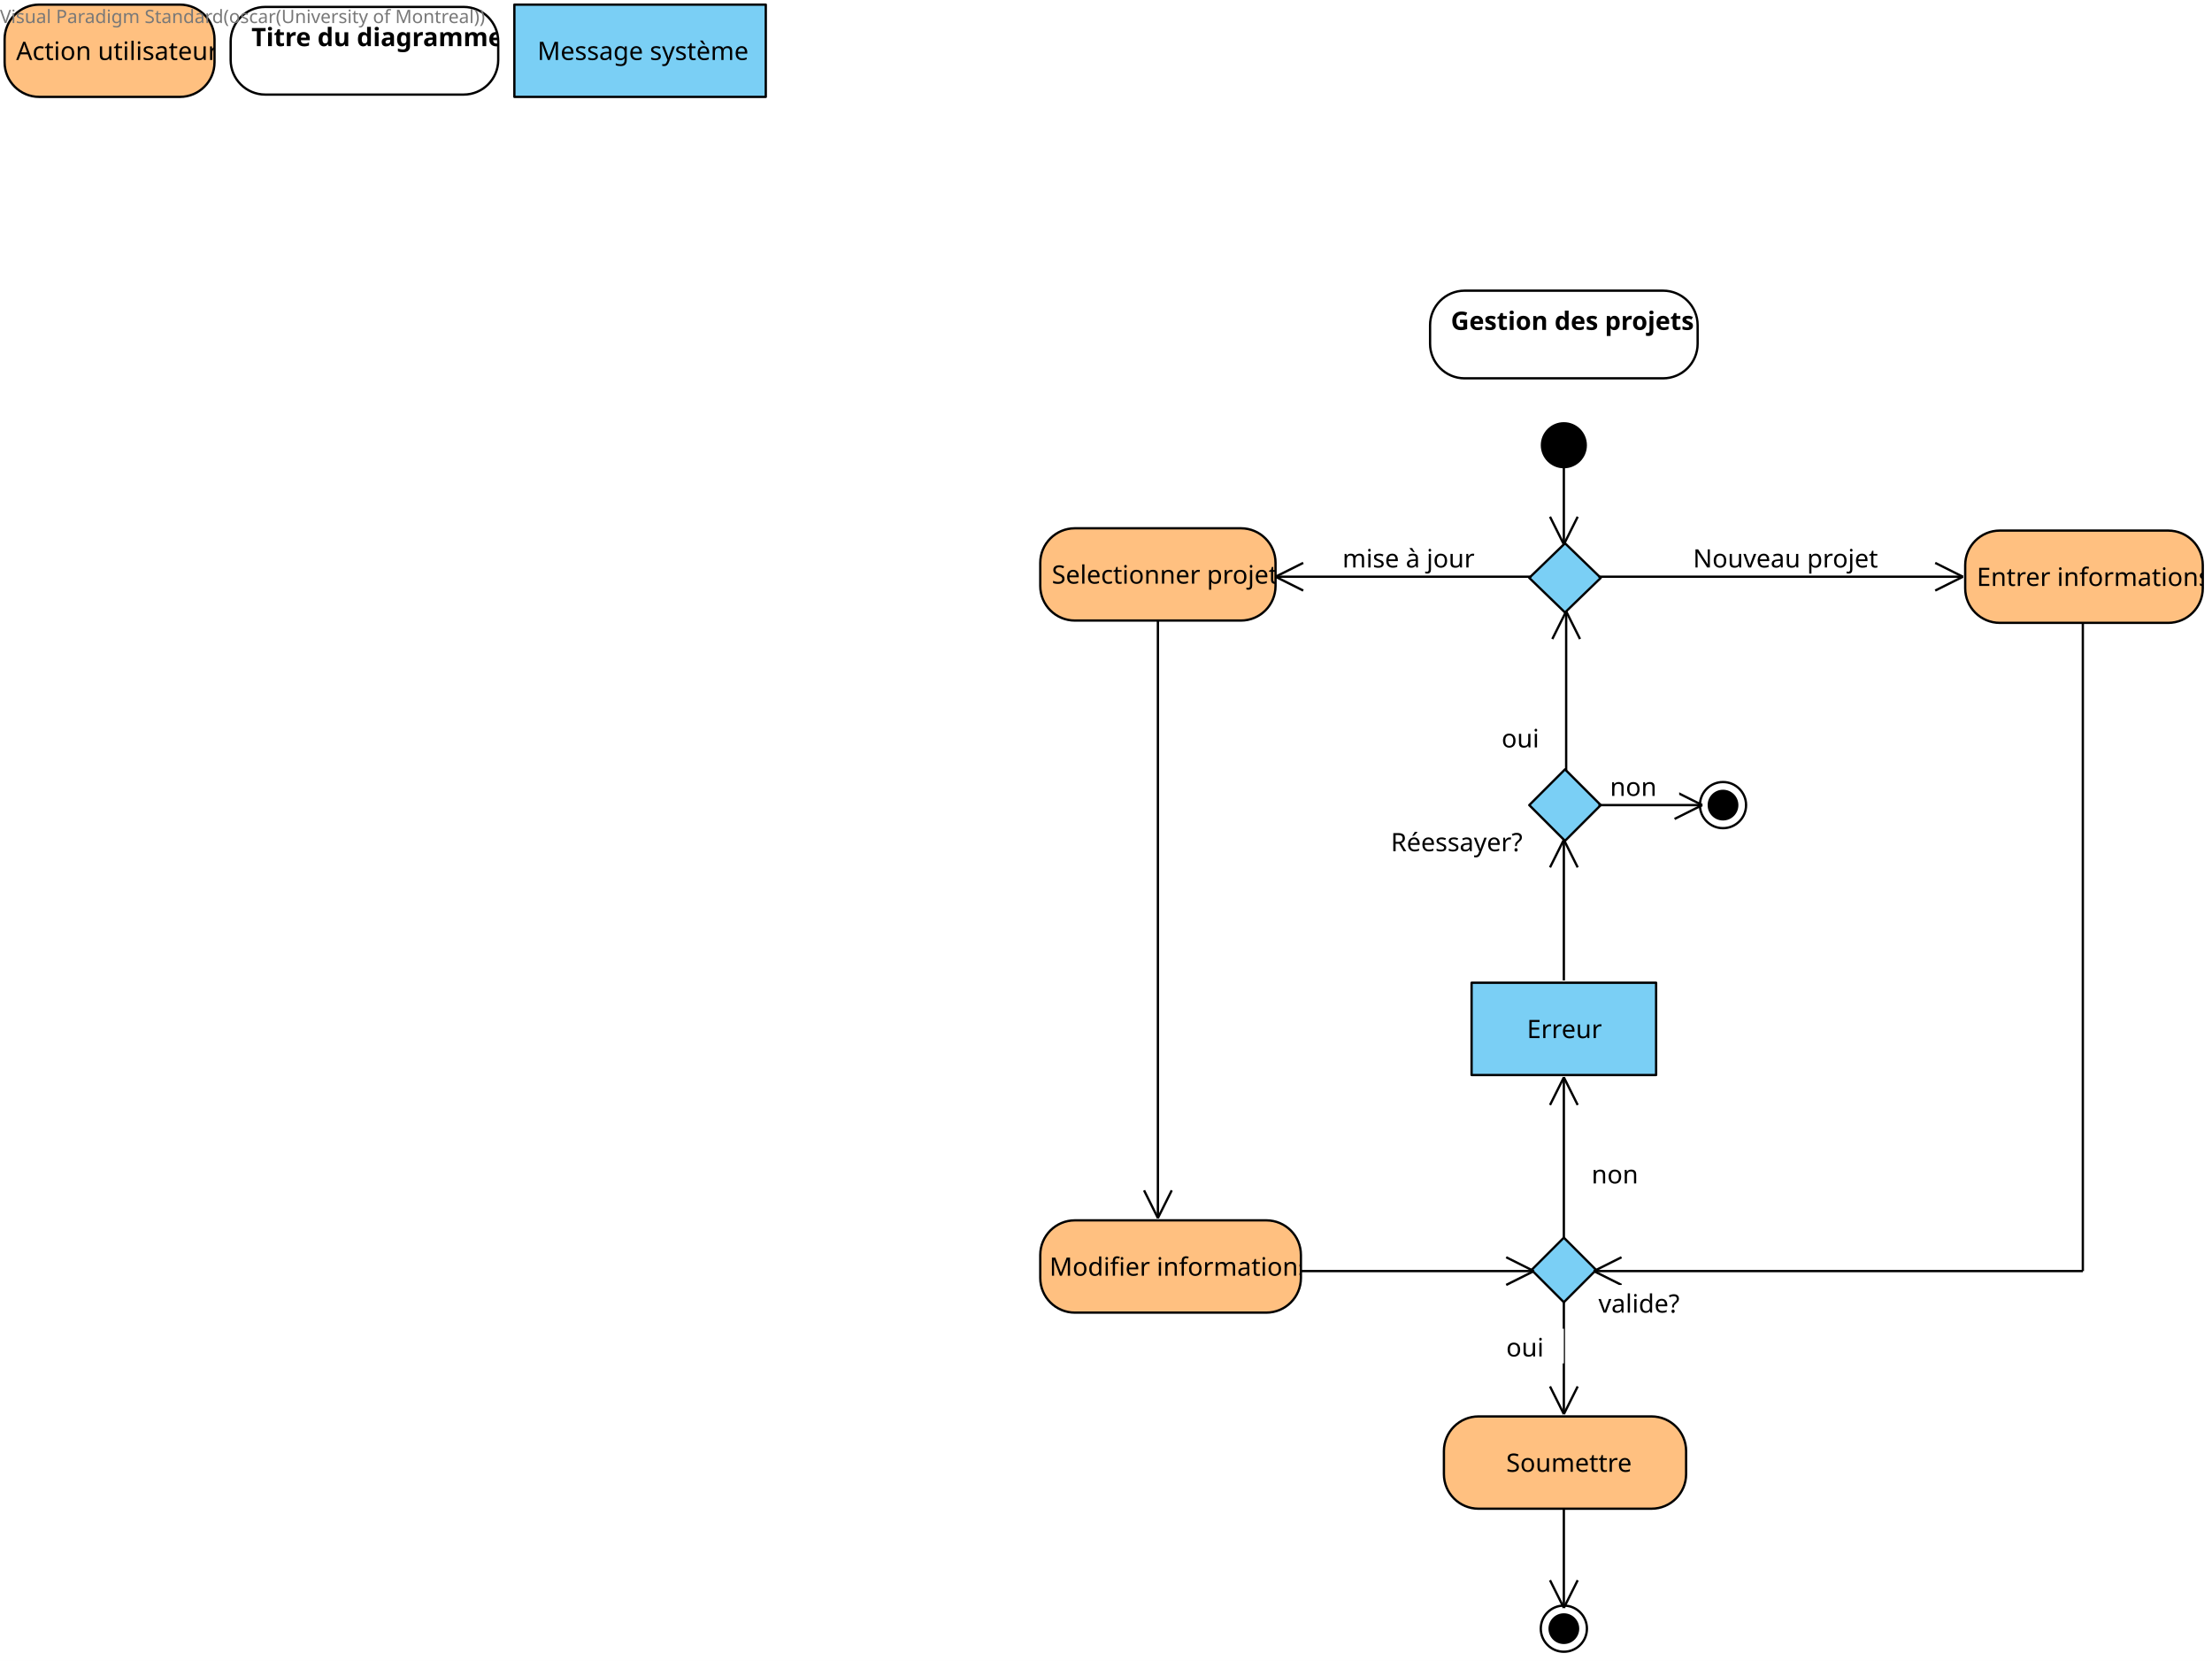
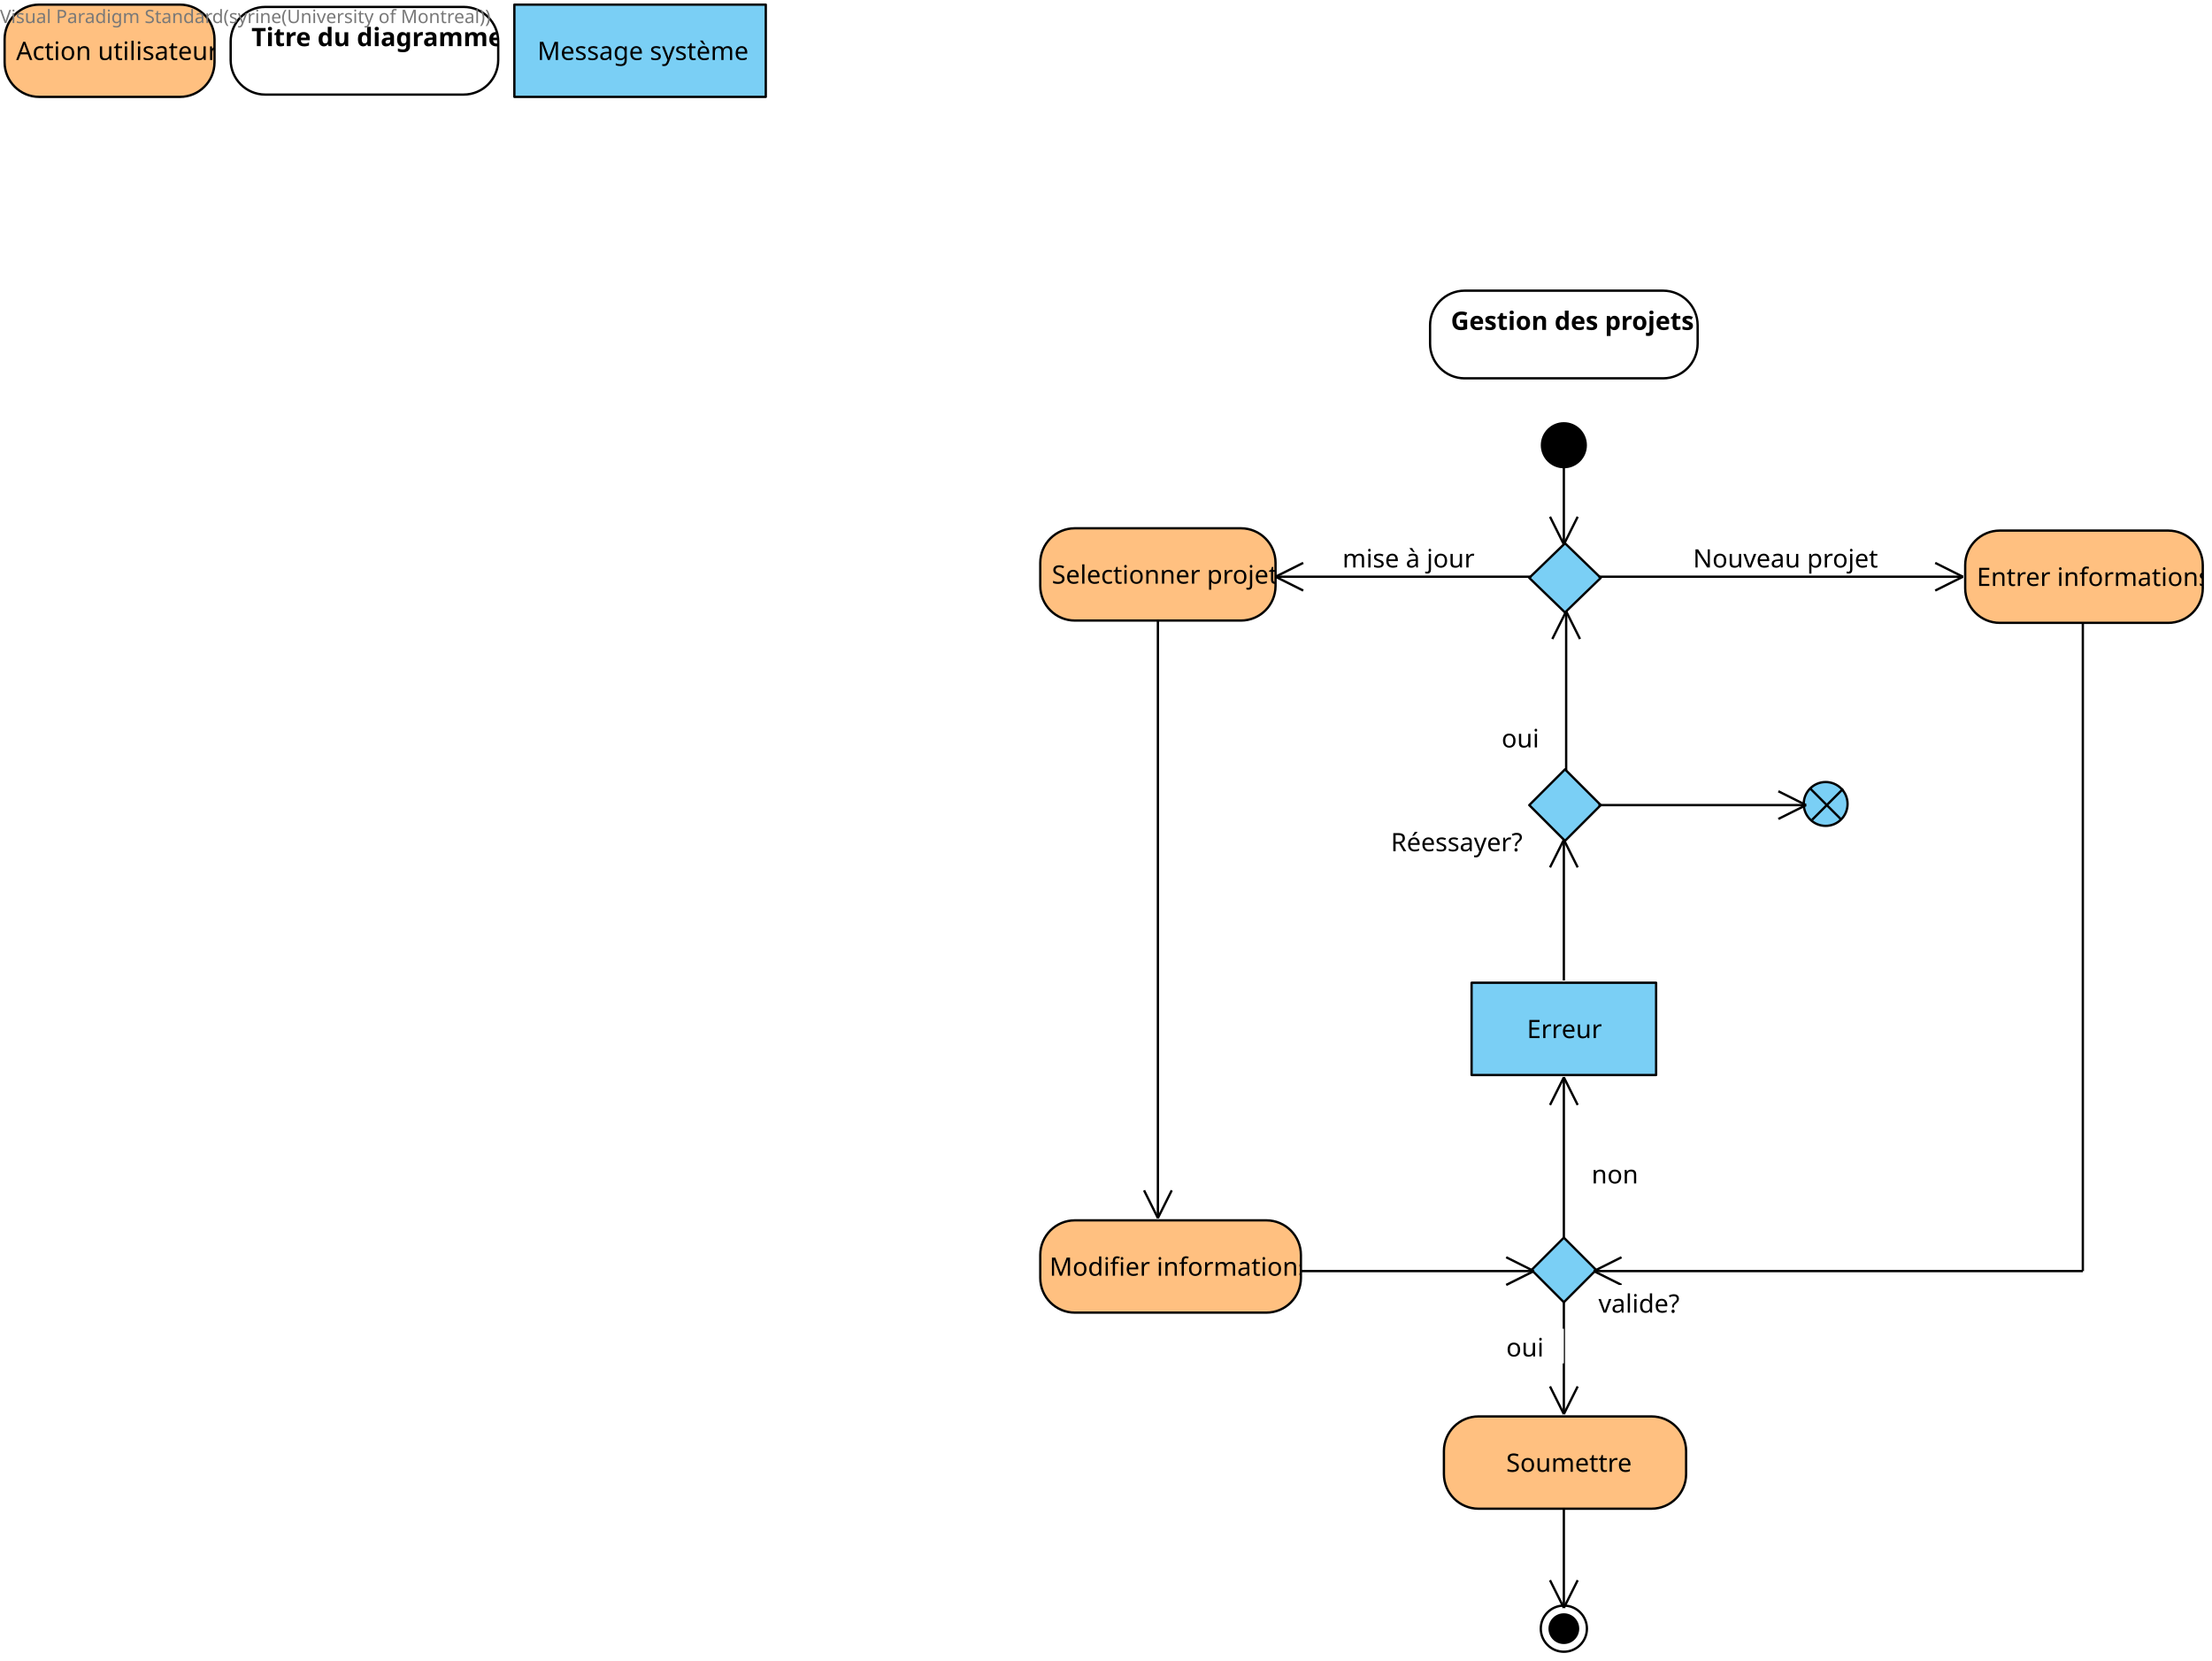
<svg xmlns="http://www.w3.org/2000/svg" fill-opacity="0" color-rendering="auto" color-interpolation="auto" text-rendering="auto" stroke="rgb(0,0,0)" stroke-linecap="square" width="959" stroke-miterlimit="10" shape-rendering="auto" stroke-opacity="0" fill="rgb(0,0,0)" stroke-dasharray="none" font-weight="normal" stroke-width="1" height="720" font-family="'Dialog'" font-style="normal" stroke-linejoin="miter" font-size="12px" stroke-dashoffset="0" image-rendering="auto">
  <defs id="genericDefs" />
  <g>
    <defs id="defs1">
      <clipPath clipPathUnits="userSpaceOnUse" id="clipPath1">
        <path d="M-7 -7 L129 -7 L129 51 L-7 51 L-7 -7 Z" />
      </clipPath>
      <clipPath clipPathUnits="userSpaceOnUse" id="clipPath2">
        <path d="M0 0 L0 21 L118 21 L118 0 Z" />
      </clipPath>
      <clipPath clipPathUnits="userSpaceOnUse" id="clipPath3">
        <path d="M-7 -7 L51 -7 L51 31 L-7 31 L-7 -7 Z" />
      </clipPath>
      <clipPath clipPathUnits="userSpaceOnUse" id="clipPath4">
        <path d="M-7 -7 L113 -7 L113 51 L-7 51 L-7 -7 Z" />
      </clipPath>
      <clipPath clipPathUnits="userSpaceOnUse" id="clipPath5">
        <path d="M0 0 L0 40 L102 40 L102 0 Z" />
      </clipPath>
      <clipPath clipPathUnits="userSpaceOnUse" id="clipPath6">
        <path d="M-7 -7 L124 -7 L124 51 L-7 51 L-7 -7 Z" />
      </clipPath>
      <clipPath clipPathUnits="userSpaceOnUse" id="clipPath7">
        <path d="M0 0 L0 40 L113 40 L113 0 Z" />
      </clipPath>
      <clipPath clipPathUnits="userSpaceOnUse" id="clipPath8">
        <path d="M-7 -7 L116 -7 L116 51 L-7 51 L-7 -7 Z" />
      </clipPath>
      <clipPath clipPathUnits="userSpaceOnUse" id="clipPath9">
        <path d="M0 0 L0 40 L105 40 L105 0 Z" />
      </clipPath>
      <clipPath clipPathUnits="userSpaceOnUse" id="clipPath10">
        <path d="M-7 -7 L31 -7 L31 31 L-7 31 L-7 -7 Z" />
      </clipPath>
      <clipPath clipPathUnits="userSpaceOnUse" id="clipPath11">
        <path d="M-7 -7 L45 -7 L45 54 L-7 54 L-7 -7 Z" />
      </clipPath>
      <clipPath clipPathUnits="userSpaceOnUse" id="clipPath12">
        <path d="M-7 -7 L91 -7 L91 51 L-7 51 L-7 -7 Z" />
      </clipPath>
      <clipPath clipPathUnits="userSpaceOnUse" id="clipPath13">
        <path d="M0 0 L0 40 L80 40 L80 0 Z" />
      </clipPath>
      <clipPath clipPathUnits="userSpaceOnUse" id="clipPath14">
        <path d="M-7 -7 L48 -7 L48 57 L-7 57 L-7 -7 Z" />
      </clipPath>
      <clipPath clipPathUnits="userSpaceOnUse" id="clipPath15">
        <path d="M-7 -7 L48 -7 L48 56 L-7 56 L-7 -7 Z" />
      </clipPath>
      <clipPath clipPathUnits="userSpaceOnUse" id="clipPath16">
        <path d="M-7 -7 L114 -7 L114 51 L-7 51 L-7 -7 Z" />
      </clipPath>
      <clipPath clipPathUnits="userSpaceOnUse" id="clipPath17">
        <path d="M0 0 L0 40 L103 40 L103 0 Z" />
      </clipPath>
      <clipPath clipPathUnits="userSpaceOnUse" id="clipPath18">
        <path d="M-7 -7 L102 -7 L102 51 L-7 51 L-7 -7 Z" />
      </clipPath>
      <clipPath clipPathUnits="userSpaceOnUse" id="clipPath19">
        <path d="M0 0 L0 40 L91 40 L91 0 Z" />
      </clipPath>
      <clipPath clipPathUnits="userSpaceOnUse" id="clipPath20">
        <path d="M0 0 L0 21 L117 21 L117 0 Z" />
      </clipPath>
      <clipPath clipPathUnits="userSpaceOnUse" id="clipPath21">
        <path d="M-7 -7 L120 -7 L120 51 L-7 51 L-7 -7 Z" />
      </clipPath>
      <clipPath clipPathUnits="userSpaceOnUse" id="clipPath22">
        <path d="M0 0 L0 40 L109 40 L109 0 Z" />
      </clipPath>
      <clipPath clipPathUnits="userSpaceOnUse" id="clipPath23">
-         <path d="M-79 -15 L158 -15 L158 30 L-79 30 L-79 -15 Z" />
+         <path d="M-14.042 10 L12.828 -16.87 L39.699 10 L12.828 36.87 L-14.042 10 Z" />
      </clipPath>
      <clipPath clipPathUnits="userSpaceOnUse" id="clipPath24">
        <path d="M-55 -15 L110 -15 L110 30 L-55 30 L-55 -15 Z" />
      </clipPath>
      <clipPath clipPathUnits="userSpaceOnUse" id="clipPath25">
+         <path d="M-79 -15 L158 -15 L158 30 L-79 30 L-79 -15 Z" />
+       </clipPath>
+       <clipPath clipPathUnits="userSpaceOnUse" id="clipPath26">
        <path d="M0 0 L104 0 L104 147 L0 147 L0 0 Z" />
      </clipPath>
-       <clipPath clipPathUnits="userSpaceOnUse" id="clipPath26">
+       <clipPath clipPathUnits="userSpaceOnUse" id="clipPath27">
        <path d="M0 0 L0 147 L104 147 L104 0 Z" />
      </clipPath>
-       <clipPath clipPathUnits="userSpaceOnUse" id="clipPath27">
+       <clipPath clipPathUnits="userSpaceOnUse" id="clipPath28">
        <path d="M0 0 L205 0 L205 104 L0 104 L0 0 Z" />
      </clipPath>
-       <clipPath clipPathUnits="userSpaceOnUse" id="clipPath28">
+       <clipPath clipPathUnits="userSpaceOnUse" id="clipPath29">
        <path d="M164 75 L164 90 L129 90 L129 75 ZM0 0 L0 104 L205 104 L205 71 L169 71 L169 56 L205 56 L205 15 L167 15 L167 0 Z" />
      </clipPath>
-       <clipPath clipPathUnits="userSpaceOnUse" id="clipPath29">
+       <clipPath clipPathUnits="userSpaceOnUse" id="clipPath30">
        <path d="M0 0 L104 0 L104 153 L0 153 L0 0 Z" />
      </clipPath>
-       <clipPath clipPathUnits="userSpaceOnUse" id="clipPath30">
+       <clipPath clipPathUnits="userSpaceOnUse" id="clipPath31">
        <path d="M50 62 L50 77 L15 77 L15 62 ZM0 0 L0 153 L104 153 L104 58 L55 58 L55 43 L104 43 L104 0 L92 0 L92 2 L53 2 L53 0 Z" />
      </clipPath>
-       <clipPath clipPathUnits="userSpaceOnUse" id="clipPath31">
+       <clipPath clipPathUnits="userSpaceOnUse" id="clipPath32">
        <path d="M0 0 L104 0 L104 174 L0 174 L0 0 Z" />
      </clipPath>
-       <clipPath clipPathUnits="userSpaceOnUse" id="clipPath32">
+       <clipPath clipPathUnits="userSpaceOnUse" id="clipPath33">
        <path d="M92 84 L92 99 L53 99 L53 84 ZM0 0 L0 174 L15 174 L15 159 L50 159 L50 174 L104 174 L104 155 L55 155 L55 140 L104 140 L104 0 Z" />
      </clipPath>
-       <clipPath clipPathUnits="userSpaceOnUse" id="clipPath33">
+       <clipPath clipPathUnits="userSpaceOnUse" id="clipPath34">
        <path d="M0 0 L104 0 L104 165 L0 165 L0 0 Z" />
      </clipPath>
-       <clipPath clipPathUnits="userSpaceOnUse" id="clipPath34">
-         <path d="M100 19 L100 34 L61 34 L61 19 ZM0 0 L0 43 L44 43 L44 58 L0 58 L0 165 L104 165 L104 0 L48 0 L48 13 L13 13 L13 0 Z" />
-       </clipPath>
      <clipPath clipPathUnits="userSpaceOnUse" id="clipPath35">
-         <path d="M0 0 L149 0 L149 104 L0 104 L0 0 Z" />
+         <path d="M0 0 L0 43 L44 43 L44 58 L0 58 L0 165 L104 165 L104 0 L48 0 L48 13 L13 13 L13 0 Z" />
      </clipPath>
      <clipPath clipPathUnits="userSpaceOnUse" id="clipPath36">
-         <path d="M85 34 L85 49 L46 49 L46 34 ZM0 0 L0 13 L33 13 L33 28 L0 28 L0 58 L29 58 L29 73 L0 73 L0 104 L149 104 L149 0 Z" />
+         <path d="M0 0 L104 0 L104 138 L0 138 L0 0 Z" />
      </clipPath>
      <clipPath clipPathUnits="userSpaceOnUse" id="clipPath37">
-         <path d="M0 0 L104 0 L104 138 L0 138 L0 0 Z" />
+         <path d="M0 0 L0 82 L18 82 L18 97 L0 97 L0 138 L104 138 L104 97 L96 97 L96 82 L104 82 L104 0 Z" />
      </clipPath>
      <clipPath clipPathUnits="userSpaceOnUse" id="clipPath38">
-         <path d="M0 0 L0 82 L18 82 L18 97 L0 97 L0 138 L104 138 L104 97 L96 97 L96 82 L104 82 L104 0 Z" />
+         <path d="M0 0 L215 0 L215 104 L0 104 L0 0 Z" />
      </clipPath>
      <clipPath clipPathUnits="userSpaceOnUse" id="clipPath39">
-         <path d="M0 0 L215 0 L215 104 L0 104 L0 0 Z" />
+         <path d="M143 34 L143 49 L69 49 L69 34 ZM0 0 L0 104 L215 104 L215 0 Z" />
      </clipPath>
      <clipPath clipPathUnits="userSpaceOnUse" id="clipPath40">
-         <path d="M143 34 L143 49 L69 49 L69 34 ZM0 0 L0 104 L215 104 L215 0 Z" />
+         <path d="M0 0 L262 0 L262 104 L0 104 L0 0 Z" />
      </clipPath>
      <clipPath clipPathUnits="userSpaceOnUse" id="clipPath41">
-         <path d="M0 0 L262 0 L262 104 L0 104 L0 0 Z" />
+         <path d="M176 34 L176 49 L81 49 L81 34 ZM0 0 L0 34 L3 34 L3 49 L0 49 L0 104 L262 104 L262 0 Z" />
      </clipPath>
      <clipPath clipPathUnits="userSpaceOnUse" id="clipPath42">
-         <path d="M176 34 L176 49 L81 49 L81 34 ZM0 0 L0 34 L3 34 L3 49 L0 49 L0 104 L262 104 L262 0 Z" />
+         <path d="M0 0 L104 0 L104 173 L0 173 L0 0 Z" />
      </clipPath>
      <clipPath clipPathUnits="userSpaceOnUse" id="clipPath43">
-         <path d="M0 0 L104 0 L104 173 L0 173 L0 0 Z" />
+         <path d="M47 97 L47 112 L12 112 L12 97 ZM0 0 L0 19 L17 19 L17 34 L0 34 L0 142 L43 142 L43 157 L0 157 L0 173 L104 173 L104 34 L95 34 L95 19 L104 19 L104 0 Z" />
      </clipPath>
      <clipPath clipPathUnits="userSpaceOnUse" id="clipPath44">
-         <path d="M47 97 L47 112 L12 112 L12 97 ZM99 118 L99 133 L60 133 L60 118 ZM0 0 L0 19 L17 19 L17 34 L0 34 L0 142 L43 142 L43 157 L0 157 L0 173 L104 173 L104 34 L95 34 L95 19 L104 19 L104 0 Z" />
+         <path d="M0 0 L316 0 L316 385 L0 385 L0 0 Z" />
      </clipPath>
      <clipPath clipPathUnits="userSpaceOnUse" id="clipPath45">
-         <path d="M0 0 L316 0 L316 385 L0 385 L0 0 Z" />
+         <path d="M178 14 L178 29 L83 29 L83 14 ZM79 281 L79 296 L40 296 L40 281 ZM97 337 L97 352 L42 352 L42 337 ZM37 356 L37 371 L2 371 L2 356 ZM0 0 L0 14 L5 14 L5 29 L0 29 L0 92 L35 92 L35 107 L0 107 L0 137 L31 137 L31 152 L0 152 L0 385 L316 385 L316 0 Z" />
      </clipPath>
      <clipPath clipPathUnits="userSpaceOnUse" id="clipPath46">
-         <path d="M178 14 L178 29 L83 29 L83 14 ZM87 113 L87 128 L48 128 L48 113 ZM79 281 L79 296 L40 296 L40 281 ZM97 337 L97 352 L42 352 L42 337 ZM37 356 L37 371 L2 371 L2 356 ZM0 0 L0 14 L5 14 L5 29 L0 29 L0 92 L35 92 L35 107 L0 107 L0 137 L31 137 L31 152 L0 152 L0 385 L316 385 L316 0 Z" />
+         <path d="M0 0 L104 0 L104 363 L0 363 L0 0 Z" />
      </clipPath>
      <clipPath clipPathUnits="userSpaceOnUse" id="clipPath47">
-         <path d="M0 0 L104 0 L104 363 L0 363 L0 0 Z" />
+         <path d="M0 0 L0 363 L104 363 L104 0 Z" />
      </clipPath>
      <clipPath clipPathUnits="userSpaceOnUse" id="clipPath48">
-         <path d="M0 0 L0 363 L104 363 L104 0 Z" />
+         <path d="M0 0 L194 0 L194 104 L0 104 L0 0 Z" />
      </clipPath>
      <clipPath clipPathUnits="userSpaceOnUse" id="clipPath49">
+         <path d="M0 0 L0 13 L33 13 L33 28 L0 28 L0 58 L29 58 L29 73 L0 73 L0 104 L194 104 L194 0 Z" />
+       </clipPath>
+       <clipPath clipPathUnits="userSpaceOnUse" id="clipPath50">
        <path d="M-35 -15 L70 -15 L70 30 L-35 30 L-35 -15 Z" />
      </clipPath>
-       <clipPath clipPathUnits="userSpaceOnUse" id="clipPath50">
+       <clipPath clipPathUnits="userSpaceOnUse" id="clipPath51">
        <path d="M-95 -15 L190 -15 L190 30 L-95 30 L-95 -15 Z" />
      </clipPath>
-       <clipPath clipPathUnits="userSpaceOnUse" id="clipPath51">
+       <clipPath clipPathUnits="userSpaceOnUse" id="clipPath52">
        <path d="M-74 -15 L148 -15 L148 30 L-74 30 L-74 -15 Z" />
      </clipPath>
-       <clipPath clipPathUnits="userSpaceOnUse" id="clipPath52">
+       <clipPath clipPathUnits="userSpaceOnUse" id="clipPath53">
        <path d="M-39 -15 L78 -15 L78 30 L-39 30 L-39 -15 Z" />
      </clipPath>
    </defs>
    <g fill="white" text-rendering="geometricPrecision" fill-opacity="1" stroke-opacity="1" stroke="white">
      <rect x="0" width="959" height="720" y="0" stroke="none" />
    </g>
    <g font-size="11px" transform="translate(619,125)" fill-opacity="1" fill="white" text-rendering="geometricPrecision" image-rendering="optimizeQuality" font-family="sans-serif" stroke="white" font-weight="bold" stroke-opacity="1">
      <rect x="1" y="1" clip-path="url(#clipPath1)" width="116" rx="15" ry="15" height="38" stroke="none" />
    </g>
    <g fill-opacity="1" text-rendering="geometricPrecision" stroke="black" stroke-linecap="butt" transform="translate(619,125)" stroke-miterlimit="0" stroke-opacity="1" fill="black" font-weight="bold" font-family="sans-serif" stroke-linejoin="round" font-size="11px" image-rendering="optimizeQuality">
      <rect x="1" y="1" clip-path="url(#clipPath1)" fill="none" width="116" rx="15" ry="15" height="38" />
    </g>
    <g font-size="11px" transform="translate(619,125)" fill-opacity="1" fill="black" text-rendering="geometricPrecision" image-rendering="optimizeQuality" font-family="sans-serif" stroke="black" font-weight="bold" stroke-opacity="1">
      <text x="10" xml:space="preserve" y="18" clip-path="url(#clipPath2)" stroke="none">Gestion des projets</text>
    </g>
    <g font-size="11px" transform="translate(658,183)" fill-opacity="1" fill="black" text-rendering="geometricPrecision" image-rendering="optimizeQuality" font-family="sans-serif" stroke="black" stroke-opacity="1">
      <circle r="10" clip-path="url(#clipPath3)" cx="20" cy="10" stroke="none" />
    </g>
    <g font-size="11px" transform="translate(451,229)" fill-opacity="1" fill="rgb(255,192,128)" text-rendering="geometricPrecision" image-rendering="optimizeQuality" font-family="sans-serif" stroke="rgb(255,192,128)" stroke-opacity="1">
      <rect x="0" y="0" clip-path="url(#clipPath4)" width="102" rx="15" ry="15" height="40" stroke="none" />
    </g>
    <g stroke-linecap="butt" font-size="11px" transform="translate(451,229)" fill-opacity="1" fill="black" text-rendering="geometricPrecision" image-rendering="optimizeQuality" font-family="sans-serif" stroke-linejoin="round" stroke="black" stroke-opacity="1" stroke-miterlimit="0">
      <rect x="0" y="0" clip-path="url(#clipPath4)" fill="none" width="102" rx="15" ry="15" height="40" />
    </g>
    <g font-size="11px" transform="translate(451,229)" fill-opacity="1" fill="black" text-rendering="geometricPrecision" image-rendering="optimizeQuality" font-family="sans-serif" stroke="black" stroke-opacity="1">
      <text x="5" xml:space="preserve" y="24" clip-path="url(#clipPath5)" stroke="none">Selectionner projet</text>
    </g>
    <g font-size="11px" transform="translate(451,529)" fill-opacity="1" fill="rgb(255,192,128)" text-rendering="geometricPrecision" image-rendering="optimizeQuality" font-family="sans-serif" stroke="rgb(255,192,128)" stroke-opacity="1">
      <rect x="0" y="0" clip-path="url(#clipPath6)" width="113" rx="15" ry="15" height="40" stroke="none" />
    </g>
    <g stroke-linecap="butt" font-size="11px" transform="translate(451,529)" fill-opacity="1" fill="black" text-rendering="geometricPrecision" image-rendering="optimizeQuality" font-family="sans-serif" stroke-linejoin="round" stroke="black" stroke-opacity="1" stroke-miterlimit="0">
      <rect x="0" y="0" clip-path="url(#clipPath6)" fill="none" width="113" rx="15" ry="15" height="40" />
    </g>
    <g font-size="11px" transform="translate(451,529)" fill-opacity="1" fill="black" text-rendering="geometricPrecision" image-rendering="optimizeQuality" font-family="sans-serif" stroke="black" stroke-opacity="1">
      <text x="4" xml:space="preserve" y="24" clip-path="url(#clipPath7)" stroke="none">Modifier informations</text>
    </g>
    <g font-size="11px" transform="translate(626,614)" fill-opacity="1" fill="rgb(255,192,128)" text-rendering="geometricPrecision" image-rendering="optimizeQuality" font-family="sans-serif" stroke="rgb(255,192,128)" stroke-opacity="1">
      <rect x="0" y="0" clip-path="url(#clipPath8)" width="105" rx="15" ry="15" height="40" stroke="none" />
    </g>
    <g stroke-linecap="butt" font-size="11px" transform="translate(626,614)" fill-opacity="1" fill="black" text-rendering="geometricPrecision" image-rendering="optimizeQuality" font-family="sans-serif" stroke-linejoin="round" stroke="black" stroke-opacity="1" stroke-miterlimit="0">
      <rect x="0" y="0" clip-path="url(#clipPath8)" fill="none" width="105" rx="15" ry="15" height="40" />
    </g>
    <g font-size="11px" transform="translate(626,614)" fill-opacity="1" fill="black" text-rendering="geometricPrecision" image-rendering="optimizeQuality" font-family="sans-serif" stroke="black" stroke-opacity="1">
      <text x="27" xml:space="preserve" y="24" clip-path="url(#clipPath9)" stroke="none">Soumettre</text>
    </g>
    <g font-size="11px" transform="translate(668,696)" fill-opacity="1" fill="black" text-rendering="geometricPrecision" image-rendering="optimizeQuality" font-family="sans-serif" stroke="black" stroke-opacity="1">
      <circle r="6.667" clip-path="url(#clipPath10)" cx="10" cy="10" stroke="none" />
      <circle stroke-linecap="butt" clip-path="url(#clipPath10)" fill="none" stroke-linejoin="round" r="10" cx="10" cy="10" stroke-miterlimit="0" />
    </g>
    <g font-size="11px" transform="translate(661,529)" fill-opacity="1" fill="rgb(122,207,245)" text-rendering="geometricPrecision" image-rendering="optimizeQuality" font-family="sans-serif" stroke="rgb(122,207,245)" stroke-opacity="1">
      <path d="M17 7.5 L31 21.5 L17 35.5 L3 21.5 Z" stroke="none" clip-path="url(#clipPath11)" />
    </g>
    <g stroke-linecap="butt" font-size="11px" transform="translate(661,529)" fill-opacity="1" fill="black" text-rendering="geometricPrecision" image-rendering="optimizeQuality" font-family="sans-serif" stroke-linejoin="round" stroke="black" stroke-opacity="1" stroke-miterlimit="0">
      <path fill="none" d="M17 7.5 L31 21.5 L17 35.5 L3 21.5 Z" clip-path="url(#clipPath11)" />
    </g>
    <g font-size="11px" transform="translate(638,426)" fill-opacity="1" fill="rgb(122,207,245)" text-rendering="geometricPrecision" image-rendering="optimizeQuality" font-family="sans-serif" stroke="rgb(122,207,245)" stroke-opacity="1">
      <rect x="0" width="80" height="40" y="0" clip-path="url(#clipPath12)" stroke="none" />
    </g>
    <g stroke-linecap="butt" font-size="11px" transform="translate(638,426)" fill-opacity="1" fill="black" text-rendering="geometricPrecision" image-rendering="optimizeQuality" font-family="sans-serif" stroke-linejoin="round" stroke="black" stroke-opacity="1" stroke-miterlimit="0">
      <rect fill="none" x="0" width="80" height="40" y="0" clip-path="url(#clipPath12)" />
    </g>
    <g font-size="11px" transform="translate(638,426)" fill-opacity="1" fill="black" text-rendering="geometricPrecision" image-rendering="optimizeQuality" font-family="sans-serif" stroke="black" stroke-opacity="1">
      <text x="24" xml:space="preserve" y="24" clip-path="url(#clipPath13)" stroke="none">Erreur</text>
    </g>
    <g font-size="11px" transform="translate(660,326)" fill-opacity="1" fill="rgb(122,207,245)" text-rendering="geometricPrecision" image-rendering="optimizeQuality" font-family="sans-serif" stroke="rgb(122,207,245)" stroke-opacity="1">
      <path d="M18.5 7.5 L34 23 L18.5 38.5 L3 23 Z" stroke="none" clip-path="url(#clipPath14)" />
    </g>
    <g stroke-linecap="butt" font-size="11px" transform="translate(660,326)" fill-opacity="1" fill="black" text-rendering="geometricPrecision" image-rendering="optimizeQuality" font-family="sans-serif" stroke-linejoin="round" stroke="black" stroke-opacity="1" stroke-miterlimit="0">
      <path fill="none" d="M18.5 7.5 L34 23 L18.5 38.5 L3 23 Z" clip-path="url(#clipPath14)" />
    </g>
-     <g font-size="11px" transform="translate(737,339)" fill-opacity="1" fill="black" text-rendering="geometricPrecision" image-rendering="optimizeQuality" font-family="sans-serif" stroke="black" stroke-opacity="1">
-       <circle r="6.667" clip-path="url(#clipPath10)" cx="10" cy="10" stroke="none" />
-       <circle stroke-linecap="butt" clip-path="url(#clipPath10)" fill="none" stroke-linejoin="round" r="10" cx="10" cy="10" stroke-miterlimit="0" />
-     </g>
    <g font-size="11px" transform="translate(660,228)" fill-opacity="1" fill="rgb(122,207,245)" text-rendering="geometricPrecision" image-rendering="optimizeQuality" font-family="sans-serif" stroke="rgb(122,207,245)" stroke-opacity="1">
      <path d="M18.5 7.5 L34 22.5 L18.5 37.5 L3 22.5 Z" stroke="none" clip-path="url(#clipPath15)" />
    </g>
    <g stroke-linecap="butt" font-size="11px" transform="translate(660,228)" fill-opacity="1" fill="black" text-rendering="geometricPrecision" image-rendering="optimizeQuality" font-family="sans-serif" stroke-linejoin="round" stroke="black" stroke-opacity="1" stroke-miterlimit="0">
      <path fill="none" d="M18.5 7.5 L34 22.5 L18.5 37.5 L3 22.5 Z" clip-path="url(#clipPath15)" />
    </g>
    <g font-size="11px" transform="translate(852,230)" fill-opacity="1" fill="rgb(255,192,128)" text-rendering="geometricPrecision" image-rendering="optimizeQuality" font-family="sans-serif" stroke="rgb(255,192,128)" stroke-opacity="1">
      <rect x="0" y="0" clip-path="url(#clipPath16)" width="103" rx="15" ry="15" height="40" stroke="none" />
    </g>
    <g stroke-linecap="butt" font-size="11px" transform="translate(852,230)" fill-opacity="1" fill="black" text-rendering="geometricPrecision" image-rendering="optimizeQuality" font-family="sans-serif" stroke-linejoin="round" stroke="black" stroke-opacity="1" stroke-miterlimit="0">
      <rect x="0" y="0" clip-path="url(#clipPath16)" fill="none" width="103" rx="15" ry="15" height="40" />
    </g>
    <g font-size="11px" transform="translate(852,230)" fill-opacity="1" fill="black" text-rendering="geometricPrecision" image-rendering="optimizeQuality" font-family="sans-serif" stroke="black" stroke-opacity="1">
      <text x="5" xml:space="preserve" y="24" clip-path="url(#clipPath17)" stroke="none">Entrer informations</text>
    </g>
    <g font-size="11px" transform="translate(2,2)" fill-opacity="1" fill="rgb(255,192,128)" text-rendering="geometricPrecision" image-rendering="optimizeQuality" font-family="sans-serif" stroke="rgb(255,192,128)" stroke-opacity="1">
      <rect x="0" y="0" clip-path="url(#clipPath18)" width="91" rx="15" ry="15" height="40" stroke="none" />
    </g>
    <g stroke-linecap="butt" font-size="11px" transform="translate(2,2)" fill-opacity="1" fill="black" text-rendering="geometricPrecision" image-rendering="optimizeQuality" font-family="sans-serif" stroke-linejoin="round" stroke="black" stroke-opacity="1" stroke-miterlimit="0">
      <rect x="0" y="0" clip-path="url(#clipPath18)" fill="none" width="91" rx="15" ry="15" height="40" />
    </g>
    <g font-size="11px" transform="translate(2,2)" fill-opacity="1" fill="black" text-rendering="geometricPrecision" image-rendering="optimizeQuality" font-family="sans-serif" stroke="black" stroke-opacity="1">
      <text x="5" xml:space="preserve" y="24" clip-path="url(#clipPath19)" stroke="none">Action utilisateur</text>
    </g>
    <g font-size="11px" transform="translate(99,2)" fill-opacity="1" fill="white" text-rendering="geometricPrecision" image-rendering="optimizeQuality" font-family="sans-serif" stroke="white" font-weight="bold" stroke-opacity="1">
      <rect x="1" y="1" clip-path="url(#clipPath1)" width="116" rx="15" ry="15" height="38" stroke="none" />
    </g>
    <g fill-opacity="1" text-rendering="geometricPrecision" stroke="black" stroke-linecap="butt" transform="translate(99,2)" stroke-miterlimit="0" stroke-opacity="1" fill="black" font-weight="bold" font-family="sans-serif" stroke-linejoin="round" font-size="11px" image-rendering="optimizeQuality">
      <rect x="1" y="1" clip-path="url(#clipPath1)" fill="none" width="116" rx="15" ry="15" height="38" />
    </g>
    <g font-size="11px" transform="translate(99,2)" fill-opacity="1" fill="black" text-rendering="geometricPrecision" image-rendering="optimizeQuality" font-family="sans-serif" stroke="black" font-weight="bold" stroke-opacity="1">
      <text x="10" xml:space="preserve" y="18" clip-path="url(#clipPath20)" stroke="none">Titre du diagramme</text>
    </g>
    <g font-size="11px" transform="translate(223,2)" fill-opacity="1" fill="rgb(122,207,245)" text-rendering="geometricPrecision" image-rendering="optimizeQuality" font-family="sans-serif" stroke="rgb(122,207,245)" stroke-opacity="1">
      <rect x="0" width="109" height="40" y="0" clip-path="url(#clipPath21)" stroke="none" />
    </g>
    <g stroke-linecap="butt" font-size="11px" transform="translate(223,2)" fill-opacity="1" fill="black" text-rendering="geometricPrecision" image-rendering="optimizeQuality" font-family="sans-serif" stroke-linejoin="round" stroke="black" stroke-opacity="1" stroke-miterlimit="0">
      <rect fill="none" x="0" width="109" height="40" y="0" clip-path="url(#clipPath21)" />
    </g>
    <g font-size="11px" transform="translate(223,2)" fill-opacity="1" fill="black" text-rendering="geometricPrecision" image-rendering="optimizeQuality" font-family="sans-serif" stroke="black" stroke-opacity="1">
      <text x="10" xml:space="preserve" y="24" clip-path="url(#clipPath22)" stroke="none">Message système</text>
    </g>
-     <g font-size="11px" transform="translate(593,357)" fill-opacity="1" fill="black" text-rendering="geometricPrecision" image-rendering="optimizeQuality" font-family="sans-serif" stroke="black" stroke-opacity="1">
-       <text x="10" xml:space="preserve" y="12" clip-path="url(#clipPath23)" stroke="none">Réessayer?</text>
+     <g font-size="11px" transform="translate(782,339)" fill-opacity="1" fill="rgb(122,207,245)" text-rendering="geometricPrecision" image-rendering="optimizeQuality" font-family="sans-serif" stroke="rgb(122,207,245)" stroke-opacity="1">
+       <circle r="9.5" clip-path="url(#clipPath10)" cx="9.5" cy="9.5" stroke="none" />
+     </g>
+     <g stroke-linecap="butt" font-size="11px" transform="translate(782,339)" fill-opacity="1" fill="black" text-rendering="geometricPrecision" image-rendering="optimizeQuality" font-family="sans-serif" stroke-linejoin="round" stroke="black" stroke-opacity="1" stroke-miterlimit="0">
+       <circle fill="none" r="9.5" clip-path="url(#clipPath10)" cx="9.5" cy="9.5" />
+       <line transform="translate(10,10) rotate(45) translate(-10,-10)" clip-path="url(#clipPath23)" fill="none" x1="10" x2="10" y1="0" y2="19" />
+       <line transform="translate(10,10) rotate(45) translate(-10,-10)" clip-path="url(#clipPath23)" fill="none" x1="0" x2="19" y1="10" y2="10" />
    </g>
    <g font-size="11px" transform="translate(683,557)" fill-opacity="1" fill="black" text-rendering="geometricPrecision" image-rendering="optimizeQuality" font-family="sans-serif" stroke="black" stroke-opacity="1">
      <text x="10" xml:space="preserve" y="12" clip-path="url(#clipPath24)" stroke="none">valide?</text>
    </g>
+     <g font-size="11px" transform="translate(593,357)" fill-opacity="1" fill="black" text-rendering="geometricPrecision" image-rendering="optimizeQuality" font-family="sans-serif" stroke="black" stroke-opacity="1">
+       <text x="10" xml:space="preserve" y="12" clip-path="url(#clipPath25)" stroke="none">Réessayer?</text>
+     </g>
    <g stroke-linecap="butt" font-size="11px" transform="translate(628,604)" fill-opacity="1" fill="black" text-rendering="geometricPrecision" image-rendering="optimizeQuality" font-family="sans-serif" stroke-linejoin="round" stroke="black" stroke-opacity="1">
-       <line y2="93" fill="none" x1="50" clip-path="url(#clipPath26)" x2="50" y1="50" />
-       <line y2="81" fill="none" x1="50" clip-path="url(#clipPath26)" x2="56" y1="93" />
-       <line y2="81" fill="none" x1="50" clip-path="url(#clipPath26)" x2="44" y1="93" />
+       <line y2="93" fill="none" x1="50" clip-path="url(#clipPath27)" x2="50" y1="50" />
+       <line y2="81" fill="none" x1="50" clip-path="url(#clipPath27)" x2="56" y1="93" />
+       <line y2="81" fill="none" x1="50" clip-path="url(#clipPath27)" x2="44" y1="93" />
    </g>
    <g stroke-linecap="butt" font-size="11px" transform="translate(514,501)" fill-opacity="1" fill="black" text-rendering="geometricPrecision" image-rendering="optimizeQuality" font-family="sans-serif" stroke-linejoin="round" stroke="black" stroke-opacity="1">
-       <line y2="50" fill="none" x1="50" clip-path="url(#clipPath28)" x2="151" y1="50" />
-       <line y2="44" fill="none" x1="151" clip-path="url(#clipPath28)" x2="139" y1="50" />
-       <line y2="56" fill="none" x1="151" clip-path="url(#clipPath28)" x2="139" y1="50" />
+       <line y2="50" fill="none" x1="50" clip-path="url(#clipPath29)" x2="151" y1="50" />
+       <line y2="44" fill="none" x1="151" clip-path="url(#clipPath29)" x2="139" y1="50" />
+       <line y2="56" fill="none" x1="151" clip-path="url(#clipPath29)" x2="139" y1="50" />
    </g>
    <g stroke-linecap="butt" font-size="11px" transform="translate(628,514)" fill-opacity="1" fill="black" text-rendering="geometricPrecision" image-rendering="optimizeQuality" font-family="sans-serif" stroke-linejoin="round" stroke="black" stroke-opacity="1">
-       <line y2="99" fill="none" x1="50" clip-path="url(#clipPath30)" x2="50" y1="50" />
-       <line y2="87" fill="none" x1="50" clip-path="url(#clipPath30)" x2="56" y1="99" />
-       <line y2="87" fill="none" x1="50" clip-path="url(#clipPath30)" x2="44" y1="99" />
+       <line y2="99" fill="none" x1="50" clip-path="url(#clipPath31)" x2="50" y1="50" />
+       <line y2="87" fill="none" x1="50" clip-path="url(#clipPath31)" x2="56" y1="99" />
+       <line y2="87" fill="none" x1="50" clip-path="url(#clipPath31)" x2="44" y1="99" />
    </g>
    <g stroke-linecap="butt" font-size="11px" transform="translate(628,417)" fill-opacity="1" fill="black" text-rendering="geometricPrecision" image-rendering="optimizeQuality" font-family="sans-serif" stroke-linejoin="round" stroke="black" stroke-opacity="1">
-       <line y2="50" fill="none" x1="50" clip-path="url(#clipPath32)" x2="50" y1="120" />
-       <line y2="62" fill="none" x1="50" clip-path="url(#clipPath32)" x2="44" y1="50" />
-       <line y2="62" fill="none" x1="50" clip-path="url(#clipPath32)" x2="56" y1="50" />
+       <line y2="50" fill="none" x1="50" clip-path="url(#clipPath33)" x2="50" y1="120" />
+       <line y2="62" fill="none" x1="50" clip-path="url(#clipPath33)" x2="44" y1="50" />
+       <line y2="62" fill="none" x1="50" clip-path="url(#clipPath33)" x2="56" y1="50" />
    </g>
    <g stroke-linecap="butt" font-size="11px" transform="translate(628,314)" fill-opacity="1" fill="black" text-rendering="geometricPrecision" image-rendering="optimizeQuality" font-family="sans-serif" stroke-linejoin="round" stroke="black" stroke-opacity="1">
-       <line y2="50" fill="none" x1="50" clip-path="url(#clipPath34)" x2="50" y1="111" />
-       <line y2="62" fill="none" x1="50" clip-path="url(#clipPath34)" x2="44" y1="50" />
-       <line y2="62" fill="none" x1="50" clip-path="url(#clipPath34)" x2="56" y1="50" />
+       <line y2="50" fill="none" x1="50" clip-path="url(#clipPath35)" x2="50" y1="111" />
+       <line y2="62" fill="none" x1="50" clip-path="url(#clipPath35)" x2="44" y1="50" />
+       <line y2="62" fill="none" x1="50" clip-path="url(#clipPath35)" x2="56" y1="50" />
+     </g>
+     <g stroke-linecap="butt" font-size="11px" transform="translate(628,152)" fill-opacity="1" fill="black" text-rendering="geometricPrecision" image-rendering="optimizeQuality" font-family="sans-serif" stroke-linejoin="round" stroke="black" stroke-opacity="1">
+       <line y2="84" fill="none" x1="50" clip-path="url(#clipPath37)" x2="50" y1="50" />
+       <line y2="72" fill="none" x1="50" clip-path="url(#clipPath37)" x2="56" y1="84" />
+       <line y2="72" fill="none" x1="50" clip-path="url(#clipPath37)" x2="44" y1="84" />
+     </g>
+     <g stroke-linecap="butt" font-size="11px" transform="translate(503,200)" fill-opacity="1" fill="black" text-rendering="geometricPrecision" image-rendering="optimizeQuality" font-family="sans-serif" stroke-linejoin="round" stroke="black" stroke-opacity="1">
+       <line y2="50" fill="none" x1="161" clip-path="url(#clipPath39)" x2="50" y1="50" />
+       <line y2="56" fill="none" x1="50" clip-path="url(#clipPath39)" x2="62" y1="50" />
+       <line y2="44" fill="none" x1="50" clip-path="url(#clipPath39)" x2="62" y1="50" />
+     </g>
+     <g stroke-linecap="butt" font-size="11px" transform="translate(643,200)" fill-opacity="1" fill="black" text-rendering="geometricPrecision" image-rendering="optimizeQuality" font-family="sans-serif" stroke-linejoin="round" stroke="black" stroke-opacity="1">
+       <line y2="50" fill="none" x1="50" clip-path="url(#clipPath41)" x2="208" y1="50" />
+       <line y2="44" fill="none" x1="208" clip-path="url(#clipPath41)" x2="196" y1="50" />
+       <line y2="56" fill="none" x1="208" clip-path="url(#clipPath41)" x2="196" y1="50" />
+     </g>
+     <g stroke-linecap="butt" font-size="11px" transform="translate(629,215)" fill-opacity="1" fill="black" text-rendering="geometricPrecision" image-rendering="optimizeQuality" font-family="sans-serif" stroke-linejoin="round" stroke="black" stroke-opacity="1">
+       <line y2="50" fill="none" x1="50" clip-path="url(#clipPath43)" x2="50" y1="119" />
+       <line y2="62" fill="none" x1="50" clip-path="url(#clipPath43)" x2="44" y1="50" />
+       <line y2="62" fill="none" x1="50" clip-path="url(#clipPath43)" x2="56" y1="50" />
+     </g>
+     <g stroke-linecap="butt" font-size="11px" transform="translate(641,220)" fill-opacity="1" fill="black" text-rendering="geometricPrecision" image-rendering="optimizeQuality" font-family="sans-serif" stroke-linejoin="round" stroke="black" stroke-opacity="1">
+       <line y2="331" fill="none" x1="262" clip-path="url(#clipPath45)" x2="262" y1="50" />
+       <line y2="331" fill="none" x1="262" clip-path="url(#clipPath45)" x2="50" y1="331" />
+       <line y2="337" fill="none" x1="50" clip-path="url(#clipPath45)" x2="62" y1="331" />
+       <line y2="325" fill="none" x1="50" clip-path="url(#clipPath45)" x2="62" y1="331" />
+     </g>
+     <g stroke-linecap="butt" font-size="11px" transform="translate(452,219)" fill-opacity="1" fill="black" text-rendering="geometricPrecision" image-rendering="optimizeQuality" font-family="sans-serif" stroke-linejoin="round" stroke="black" stroke-opacity="1">
+       <line y2="309" fill="none" x1="50" clip-path="url(#clipPath47)" x2="50" y1="50" />
+       <line y2="297" fill="none" x1="50" clip-path="url(#clipPath47)" x2="56" y1="309" />
+       <line y2="297" fill="none" x1="50" clip-path="url(#clipPath47)" x2="44" y1="309" />
    </g>
    <g stroke-linecap="butt" font-size="11px" transform="translate(643,299)" fill-opacity="1" fill="black" text-rendering="geometricPrecision" image-rendering="optimizeQuality" font-family="sans-serif" stroke-linejoin="round" stroke="black" stroke-opacity="1">
-       <line y2="50" fill="none" x1="50" clip-path="url(#clipPath36)" x2="95" y1="50" />
-       <line y2="44" fill="none" x1="95" clip-path="url(#clipPath36)" x2="83" y1="50" />
-       <line y2="56" fill="none" x1="95" clip-path="url(#clipPath36)" x2="83" y1="50" />
-     </g>
-     <g stroke-linecap="butt" font-size="11px" transform="translate(628,152)" fill-opacity="1" fill="black" text-rendering="geometricPrecision" image-rendering="optimizeQuality" font-family="sans-serif" stroke-linejoin="round" stroke="black" stroke-opacity="1">
-       <line y2="84" fill="none" x1="50" clip-path="url(#clipPath38)" x2="50" y1="50" />
-       <line y2="72" fill="none" x1="50" clip-path="url(#clipPath38)" x2="56" y1="84" />
-       <line y2="72" fill="none" x1="50" clip-path="url(#clipPath38)" x2="44" y1="84" />
-     </g>
-     <g stroke-linecap="butt" font-size="11px" transform="translate(503,200)" fill-opacity="1" fill="black" text-rendering="geometricPrecision" image-rendering="optimizeQuality" font-family="sans-serif" stroke-linejoin="round" stroke="black" stroke-opacity="1">
-       <line y2="50" fill="none" x1="161" clip-path="url(#clipPath40)" x2="50" y1="50" />
-       <line y2="56" fill="none" x1="50" clip-path="url(#clipPath40)" x2="62" y1="50" />
-       <line y2="44" fill="none" x1="50" clip-path="url(#clipPath40)" x2="62" y1="50" />
-     </g>
-     <g stroke-linecap="butt" font-size="11px" transform="translate(643,200)" fill-opacity="1" fill="black" text-rendering="geometricPrecision" image-rendering="optimizeQuality" font-family="sans-serif" stroke-linejoin="round" stroke="black" stroke-opacity="1">
-       <line y2="50" fill="none" x1="50" clip-path="url(#clipPath42)" x2="208" y1="50" />
-       <line y2="44" fill="none" x1="208" clip-path="url(#clipPath42)" x2="196" y1="50" />
-       <line y2="56" fill="none" x1="208" clip-path="url(#clipPath42)" x2="196" y1="50" />
-     </g>
-     <g stroke-linecap="butt" font-size="11px" transform="translate(629,215)" fill-opacity="1" fill="black" text-rendering="geometricPrecision" image-rendering="optimizeQuality" font-family="sans-serif" stroke-linejoin="round" stroke="black" stroke-opacity="1">
-       <line y2="50" fill="none" x1="50" clip-path="url(#clipPath44)" x2="50" y1="119" />
-       <line y2="62" fill="none" x1="50" clip-path="url(#clipPath44)" x2="44" y1="50" />
-       <line y2="62" fill="none" x1="50" clip-path="url(#clipPath44)" x2="56" y1="50" />
-     </g>
-     <g stroke-linecap="butt" font-size="11px" transform="translate(641,220)" fill-opacity="1" fill="black" text-rendering="geometricPrecision" image-rendering="optimizeQuality" font-family="sans-serif" stroke-linejoin="round" stroke="black" stroke-opacity="1">
-       <line y2="331" fill="none" x1="262" clip-path="url(#clipPath46)" x2="262" y1="50" />
-       <line y2="331" fill="none" x1="262" clip-path="url(#clipPath46)" x2="50" y1="331" />
-       <line y2="337" fill="none" x1="50" clip-path="url(#clipPath46)" x2="62" y1="331" />
-       <line y2="325" fill="none" x1="50" clip-path="url(#clipPath46)" x2="62" y1="331" />
-     </g>
-     <g stroke-linecap="butt" font-size="11px" transform="translate(452,219)" fill-opacity="1" fill="black" text-rendering="geometricPrecision" image-rendering="optimizeQuality" font-family="sans-serif" stroke-linejoin="round" stroke="black" stroke-opacity="1">
-       <line y2="309" fill="none" x1="50" clip-path="url(#clipPath48)" x2="50" y1="50" />
-       <line y2="297" fill="none" x1="50" clip-path="url(#clipPath48)" x2="56" y1="309" />
-       <line y2="297" fill="none" x1="50" clip-path="url(#clipPath48)" x2="44" y1="309" />
+       <line y2="50" fill="none" x1="50" clip-path="url(#clipPath49)" x2="140" y1="50" />
+       <line y2="44" fill="none" x1="140" clip-path="url(#clipPath49)" x2="128" y1="50" />
+       <line y2="56" fill="none" x1="140" clip-path="url(#clipPath49)" x2="128" y1="50" />
    </g>
    <g font-size="11px" transform="translate(641,312)" fill-opacity="1" fill="black" text-rendering="geometricPrecision" image-rendering="optimizeQuality" font-family="sans-serif" stroke="black" stroke-opacity="1">
-       <text x="10" xml:space="preserve" y="12" clip-path="url(#clipPath49)" stroke="none">oui</text>
+       <text x="10" xml:space="preserve" y="12" clip-path="url(#clipPath50)" stroke="none">oui</text>
    </g>
    <g font-size="11px" transform="translate(724,234)" fill-opacity="1" fill="black" text-rendering="geometricPrecision" image-rendering="optimizeQuality" font-family="sans-serif" stroke="black" stroke-opacity="1">
-       <text x="10" xml:space="preserve" y="12" clip-path="url(#clipPath50)" stroke="none">Nouveau projet</text>
+       <text x="10" xml:space="preserve" y="12" clip-path="url(#clipPath51)" stroke="none">Nouveau projet</text>
    </g>
    <g font-size="11px" transform="translate(572,234)" fill-opacity="1" fill="black" text-rendering="geometricPrecision" image-rendering="optimizeQuality" font-family="sans-serif" stroke="black" stroke-opacity="1">
-       <text x="10" xml:space="preserve" y="12" clip-path="url(#clipPath51)" stroke="none">mise à jour</text>
-     </g>
-     <g font-size="11px" transform="translate(689,333)" fill-opacity="1" fill="black" text-rendering="geometricPrecision" image-rendering="optimizeQuality" font-family="sans-serif" stroke="black" stroke-opacity="1">
-       <text x="9" xml:space="preserve" y="12" clip-path="url(#clipPath52)" stroke="none">non</text>
+       <text x="10" xml:space="preserve" y="12" clip-path="url(#clipPath52)" stroke="none">mise à jour</text>
    </g>
    <g font-size="11px" transform="translate(681,501)" fill-opacity="1" fill="black" text-rendering="geometricPrecision" image-rendering="optimizeQuality" font-family="sans-serif" stroke="black" stroke-opacity="1">
-       <text x="9" xml:space="preserve" y="12" clip-path="url(#clipPath52)" stroke="none">non</text>
+       <text x="9" xml:space="preserve" y="12" clip-path="url(#clipPath53)" stroke="none">non</text>
    </g>
    <g font-size="11px" transform="translate(643,576)" fill-opacity="1" fill="black" text-rendering="geometricPrecision" image-rendering="optimizeQuality" font-family="sans-serif" stroke="black" stroke-opacity="1">
-       <text x="10" xml:space="preserve" y="12" clip-path="url(#clipPath49)" stroke="none">oui</text>
+       <text x="10" xml:space="preserve" y="12" clip-path="url(#clipPath50)" stroke="none">oui</text>
    </g>
    <g font-size="8px" fill-opacity="1" fill="rgb(120,120,120)" text-rendering="geometricPrecision" image-rendering="optimizeQuality" stroke="rgb(120,120,120)" stroke-opacity="1">
-       <text x="0" xml:space="preserve" y="10" stroke="none">Visual Paradigm Standard(oscar(University of Montreal))</text>
+       <text x="0" xml:space="preserve" y="10" stroke="none">Visual Paradigm Standard(syrine(University of Montreal))</text>
    </g>
  </g>
</svg>
